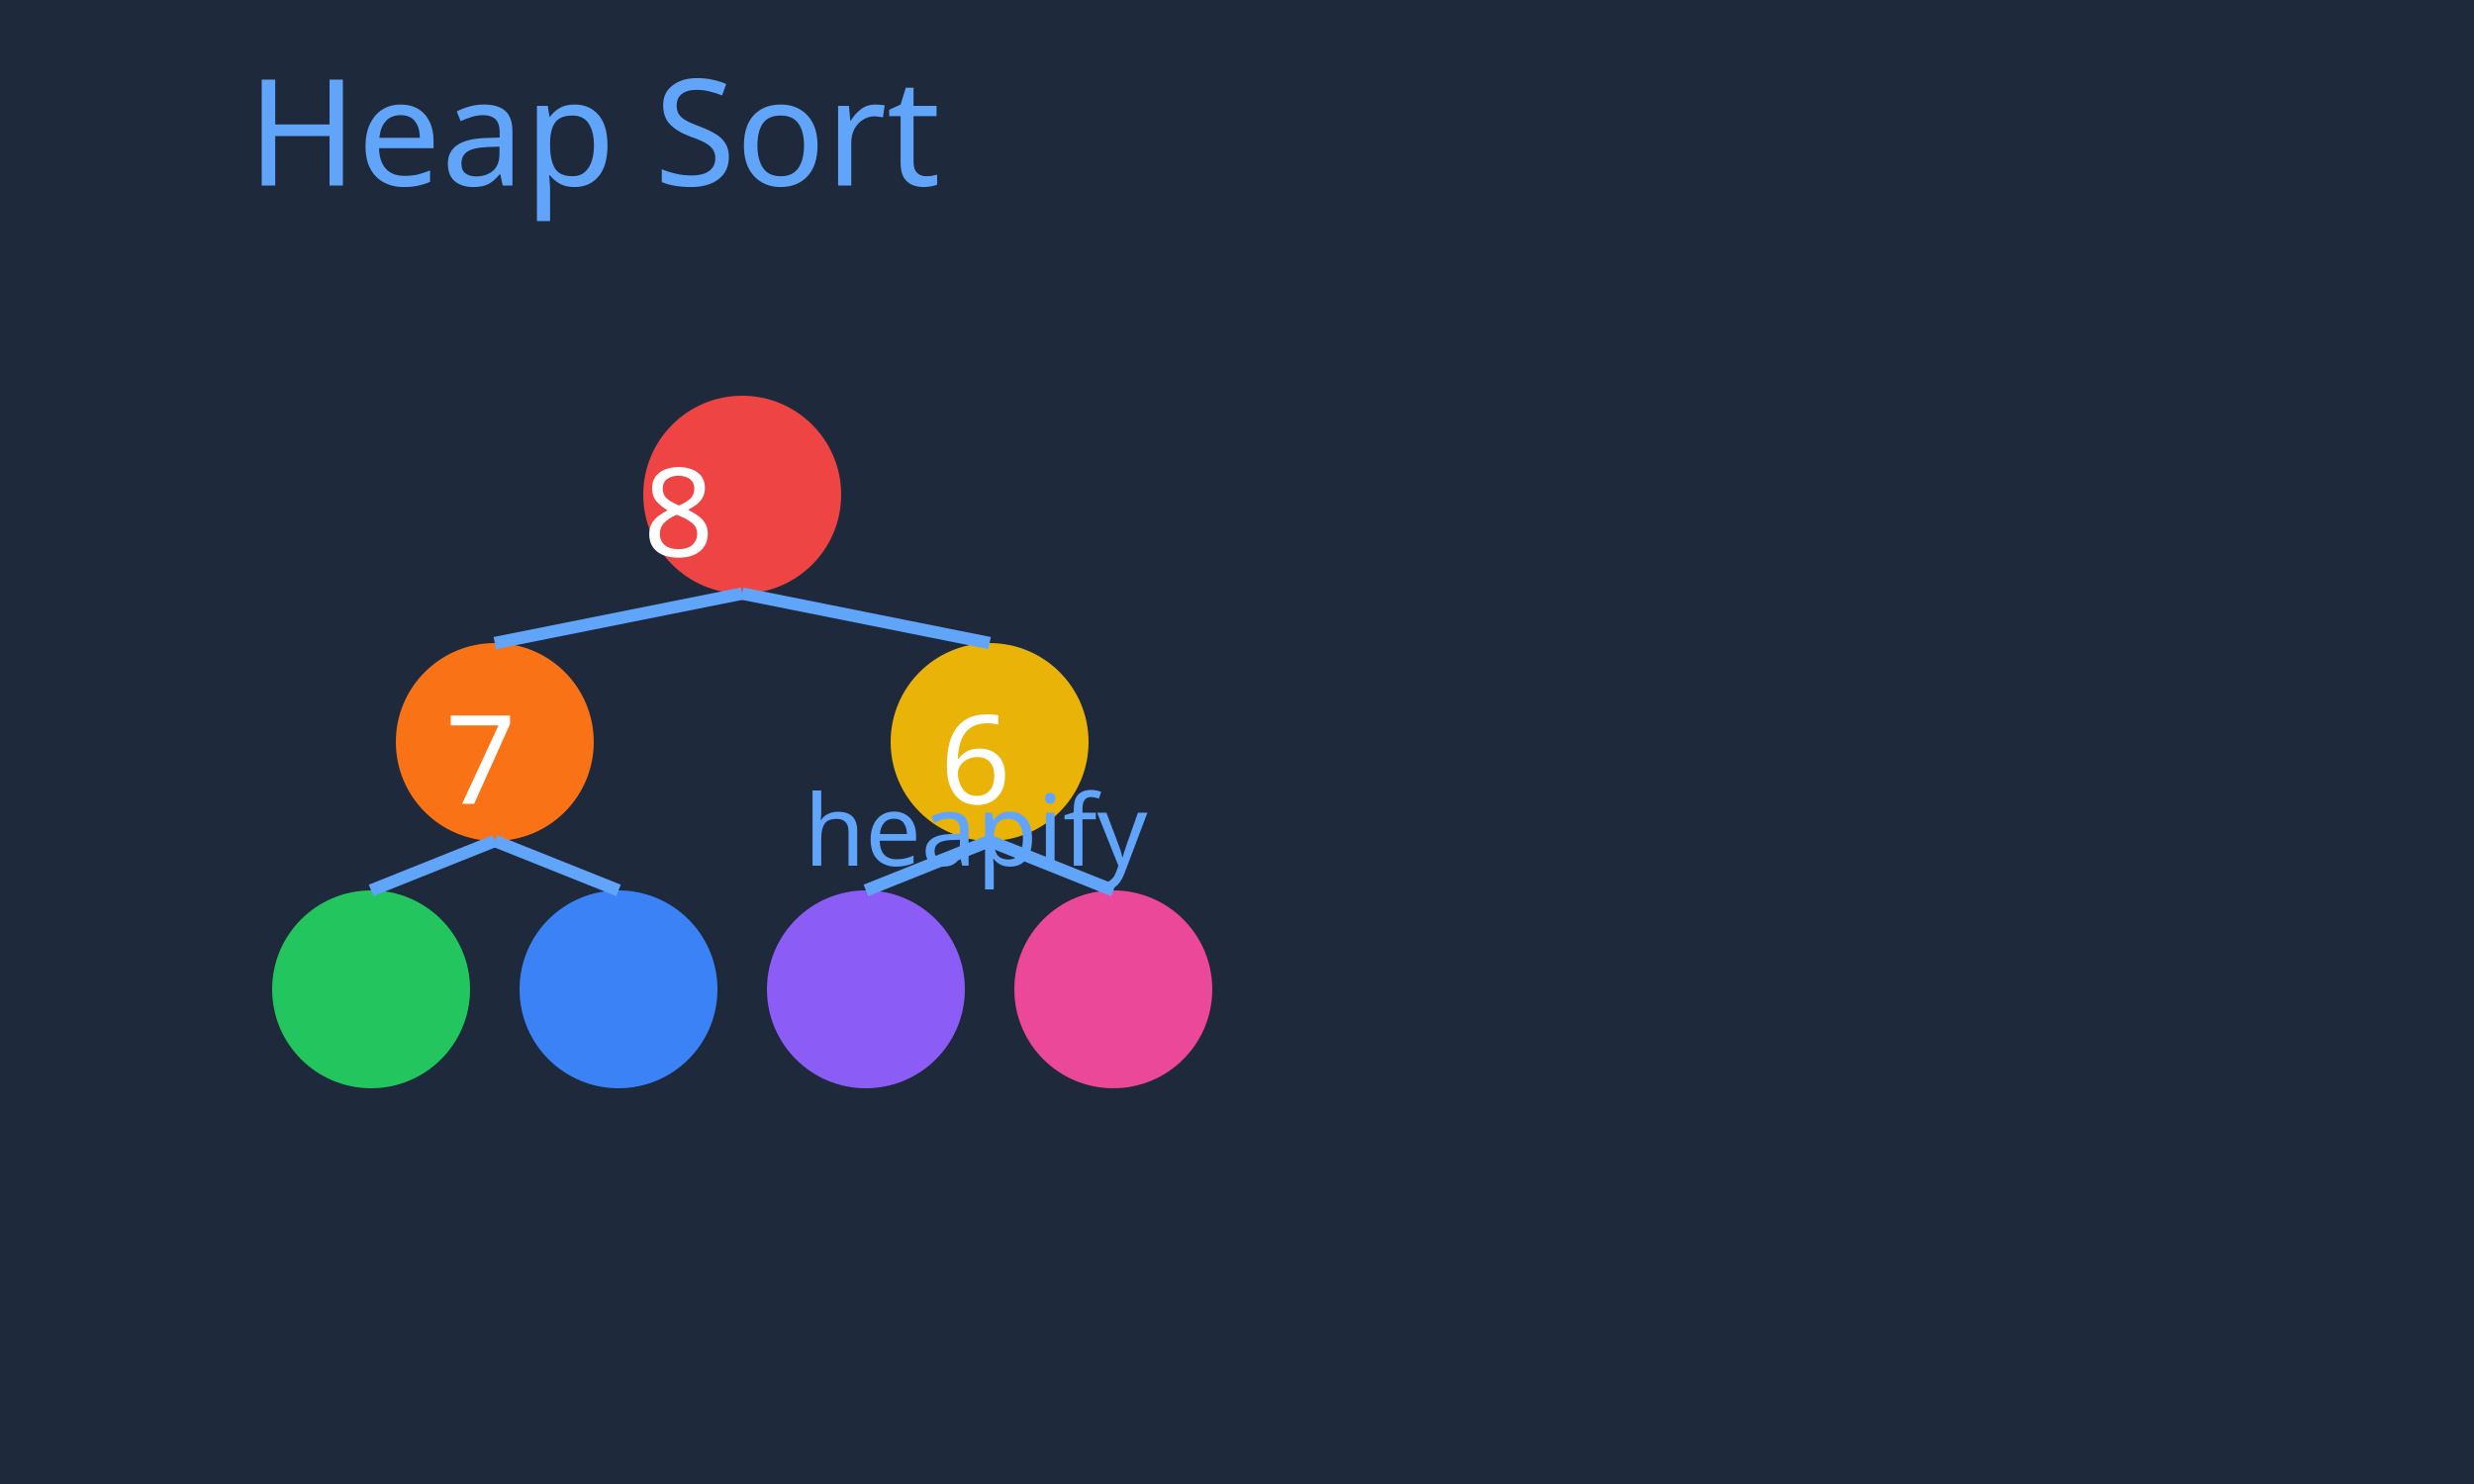
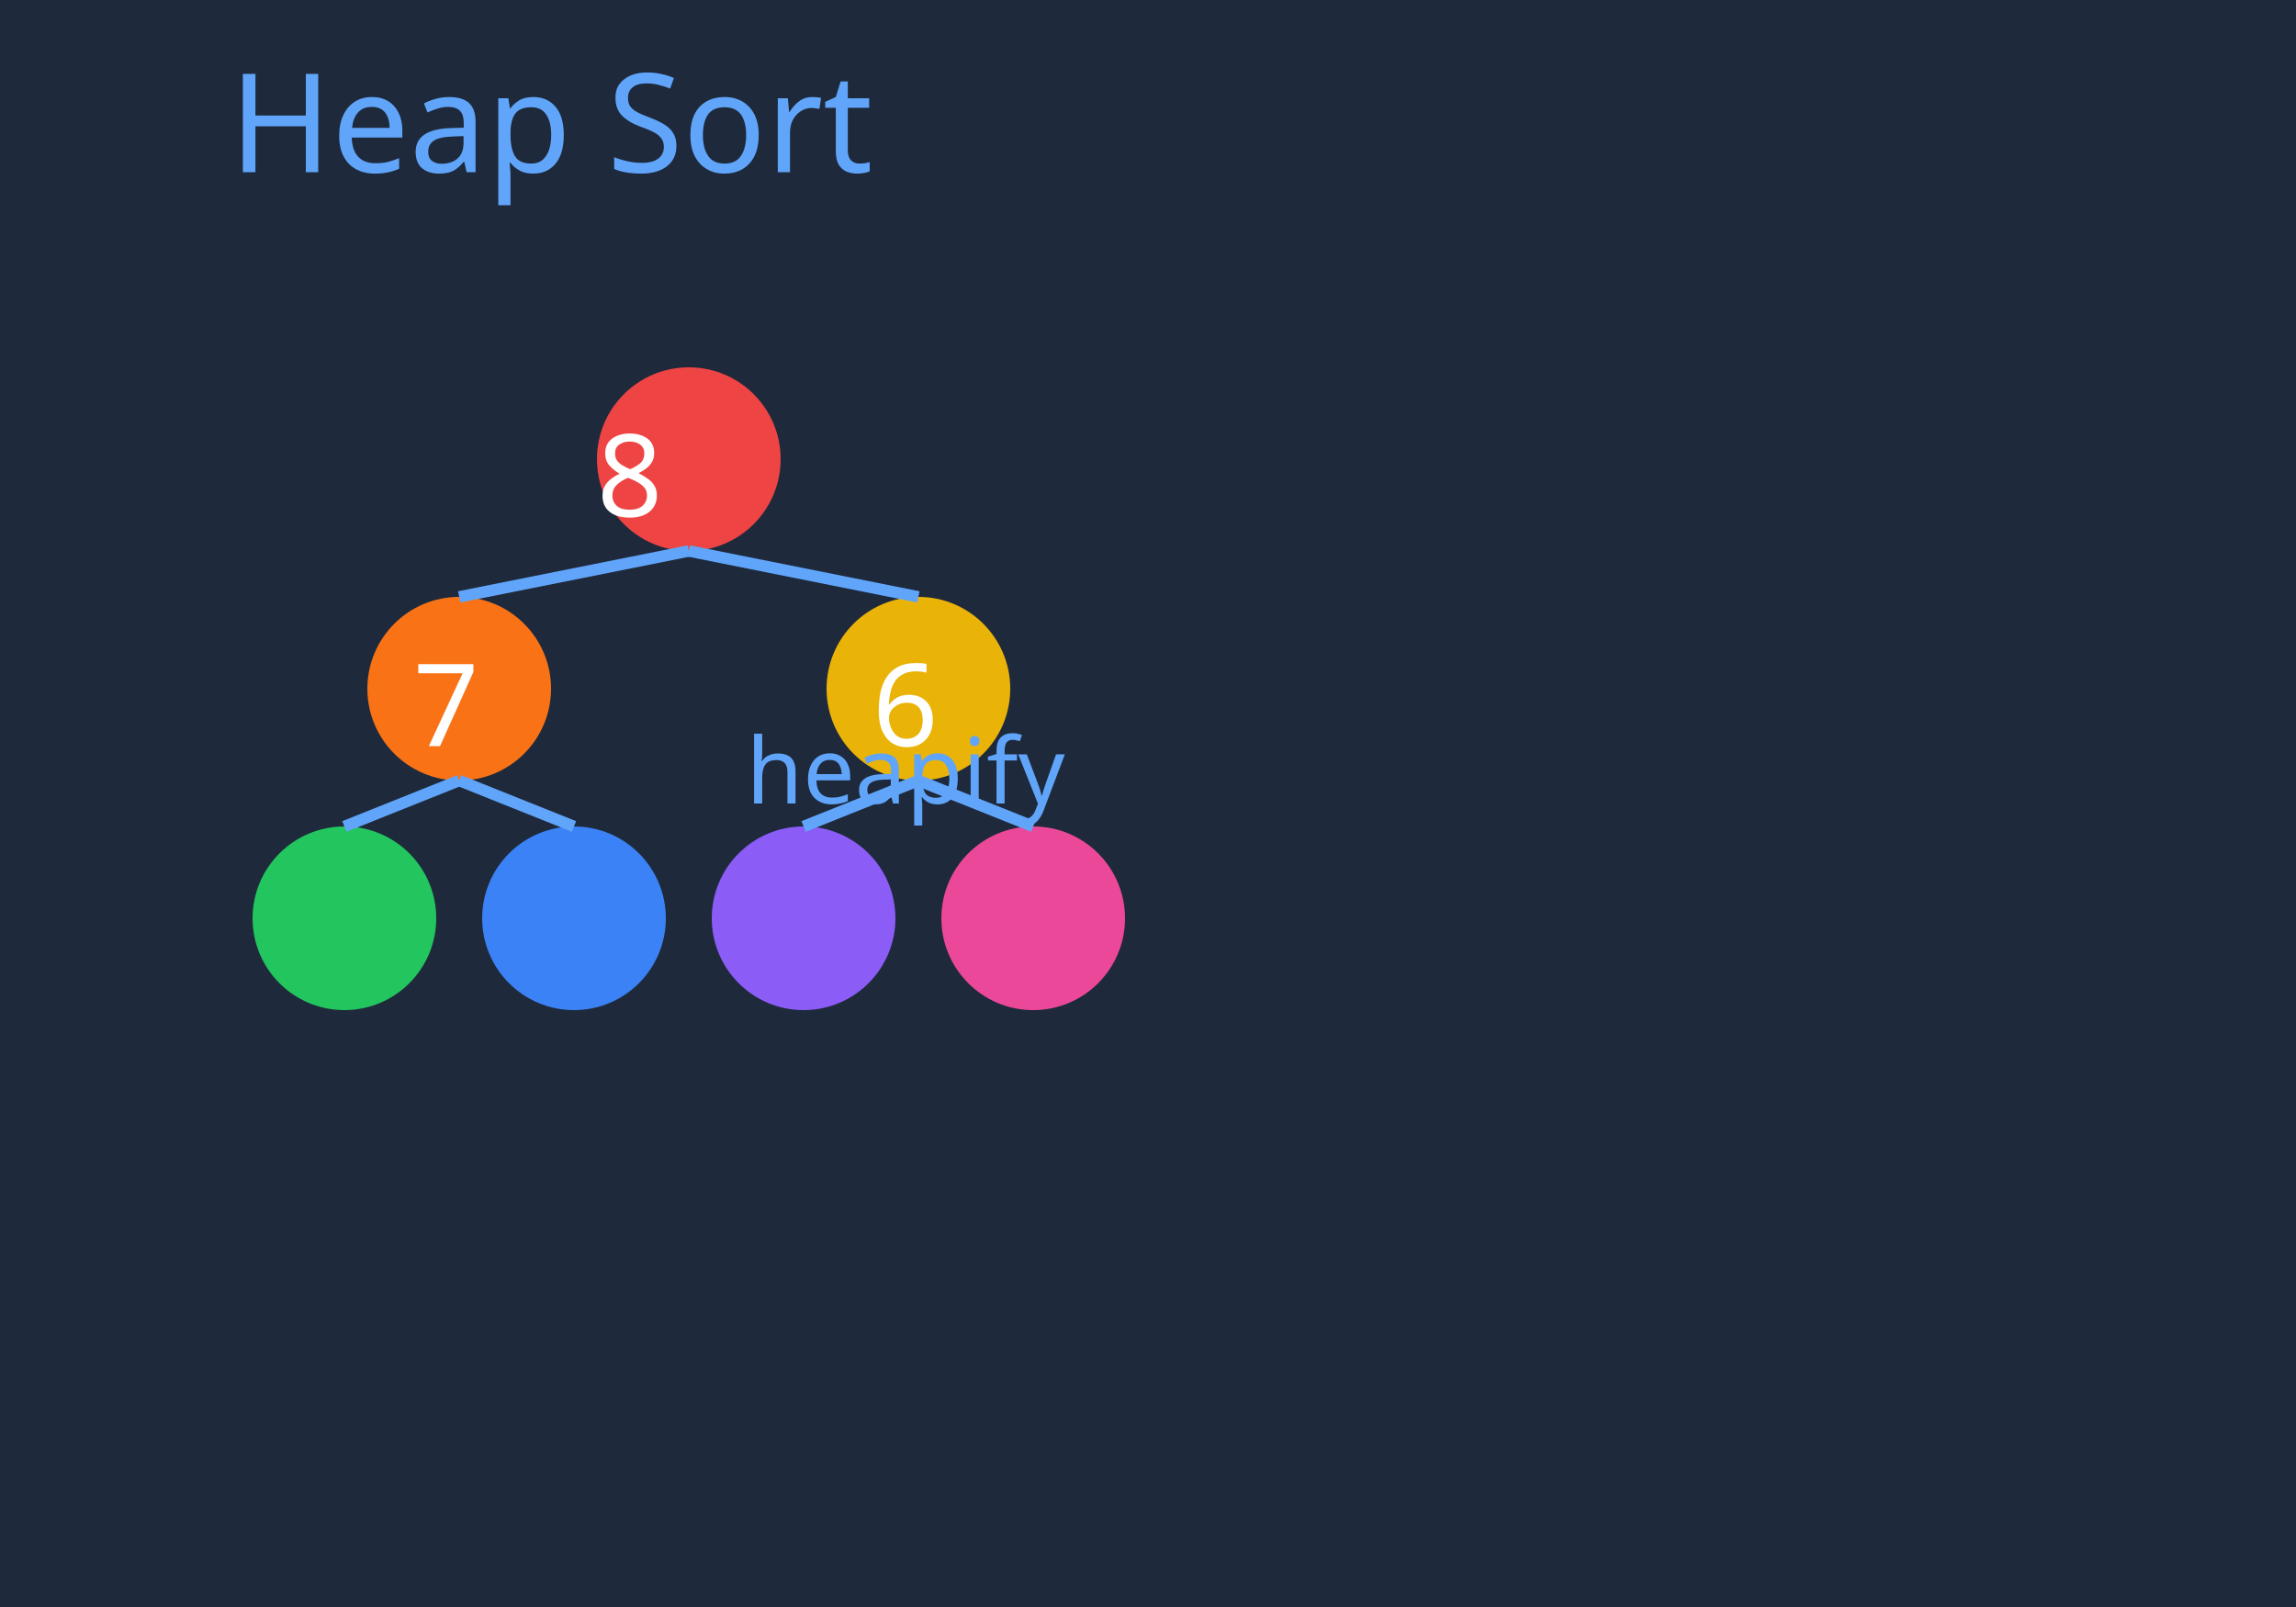
- <svg xmlns="http://www.w3.org/2000/svg" width="200" height="120">
-   <rect width="200" height="120" fill="#1e293b" />
+ <svg xmlns="http://www.w3.org/2000/svg" width="200" height="140">
+   <rect width="200" height="140" fill="#1e293b" />
  <g transform="translate(20,20)">
    <text x="0" y="-5" fill="#60a5fa" font-family="sans-serif" font-size="12">Heap Sort</text>
    <circle cx="40" cy="20" r="8" fill="#ef4444">
      <animate attributeName="r" values="8;10;8" dur="2s" repeatCount="indefinite" />
    </circle>
    <circle cx="20" cy="40" r="8" fill="#f97316" />
    <circle cx="60" cy="40" r="8" fill="#eab308" />
    <circle cx="10" cy="60" r="8" fill="#22c55e" />
    <circle cx="30" cy="60" r="8" fill="#3b82f6" />
    <circle cx="50" cy="60" r="8" fill="#8b5cf6" />
    <circle cx="70" cy="60" r="8" fill="#ec4899" />
    <line x1="40" y1="28" x2="20" y2="32" stroke="#60a5fa" stroke-width="1">
      <animate attributeName="stroke-width" values="1;3;1" dur="2s" repeatCount="indefinite" />
    </line>
    <line x1="40" y1="28" x2="60" y2="32" stroke="#60a5fa" stroke-width="1">
      <animate attributeName="stroke-width" values="1;3;1" dur="2s" repeatCount="indefinite" />
    </line>
    <line x1="20" y1="48" x2="10" y2="52" stroke="#60a5fa" stroke-width="1" />
    <line x1="20" y1="48" x2="30" y2="52" stroke="#60a5fa" stroke-width="1" />
    <line x1="60" y1="48" x2="50" y2="52" stroke="#60a5fa" stroke-width="1" />
    <line x1="60" y1="48" x2="70" y2="52" stroke="#60a5fa" stroke-width="1" />
    <text x="32" y="25" fill="white" font-family="sans-serif" font-size="10">8</text>
    <text x="16" y="45" fill="white" font-family="sans-serif" font-size="10">7</text>
    <text x="56" y="45" fill="white" font-family="sans-serif" font-size="10">6</text>
    <path d="M40 35 Q45 45 40 55" stroke="#60a5fa" stroke-width="2" fill="none" opacity="0">
      <animate attributeName="opacity" values="0;1;0" dur="3s" repeatCount="indefinite" />
    </path>
    <text x="45" y="50" fill="#60a5fa" font-family="sans-serif" font-size="8">heapify</text>
  </g>
</svg>
